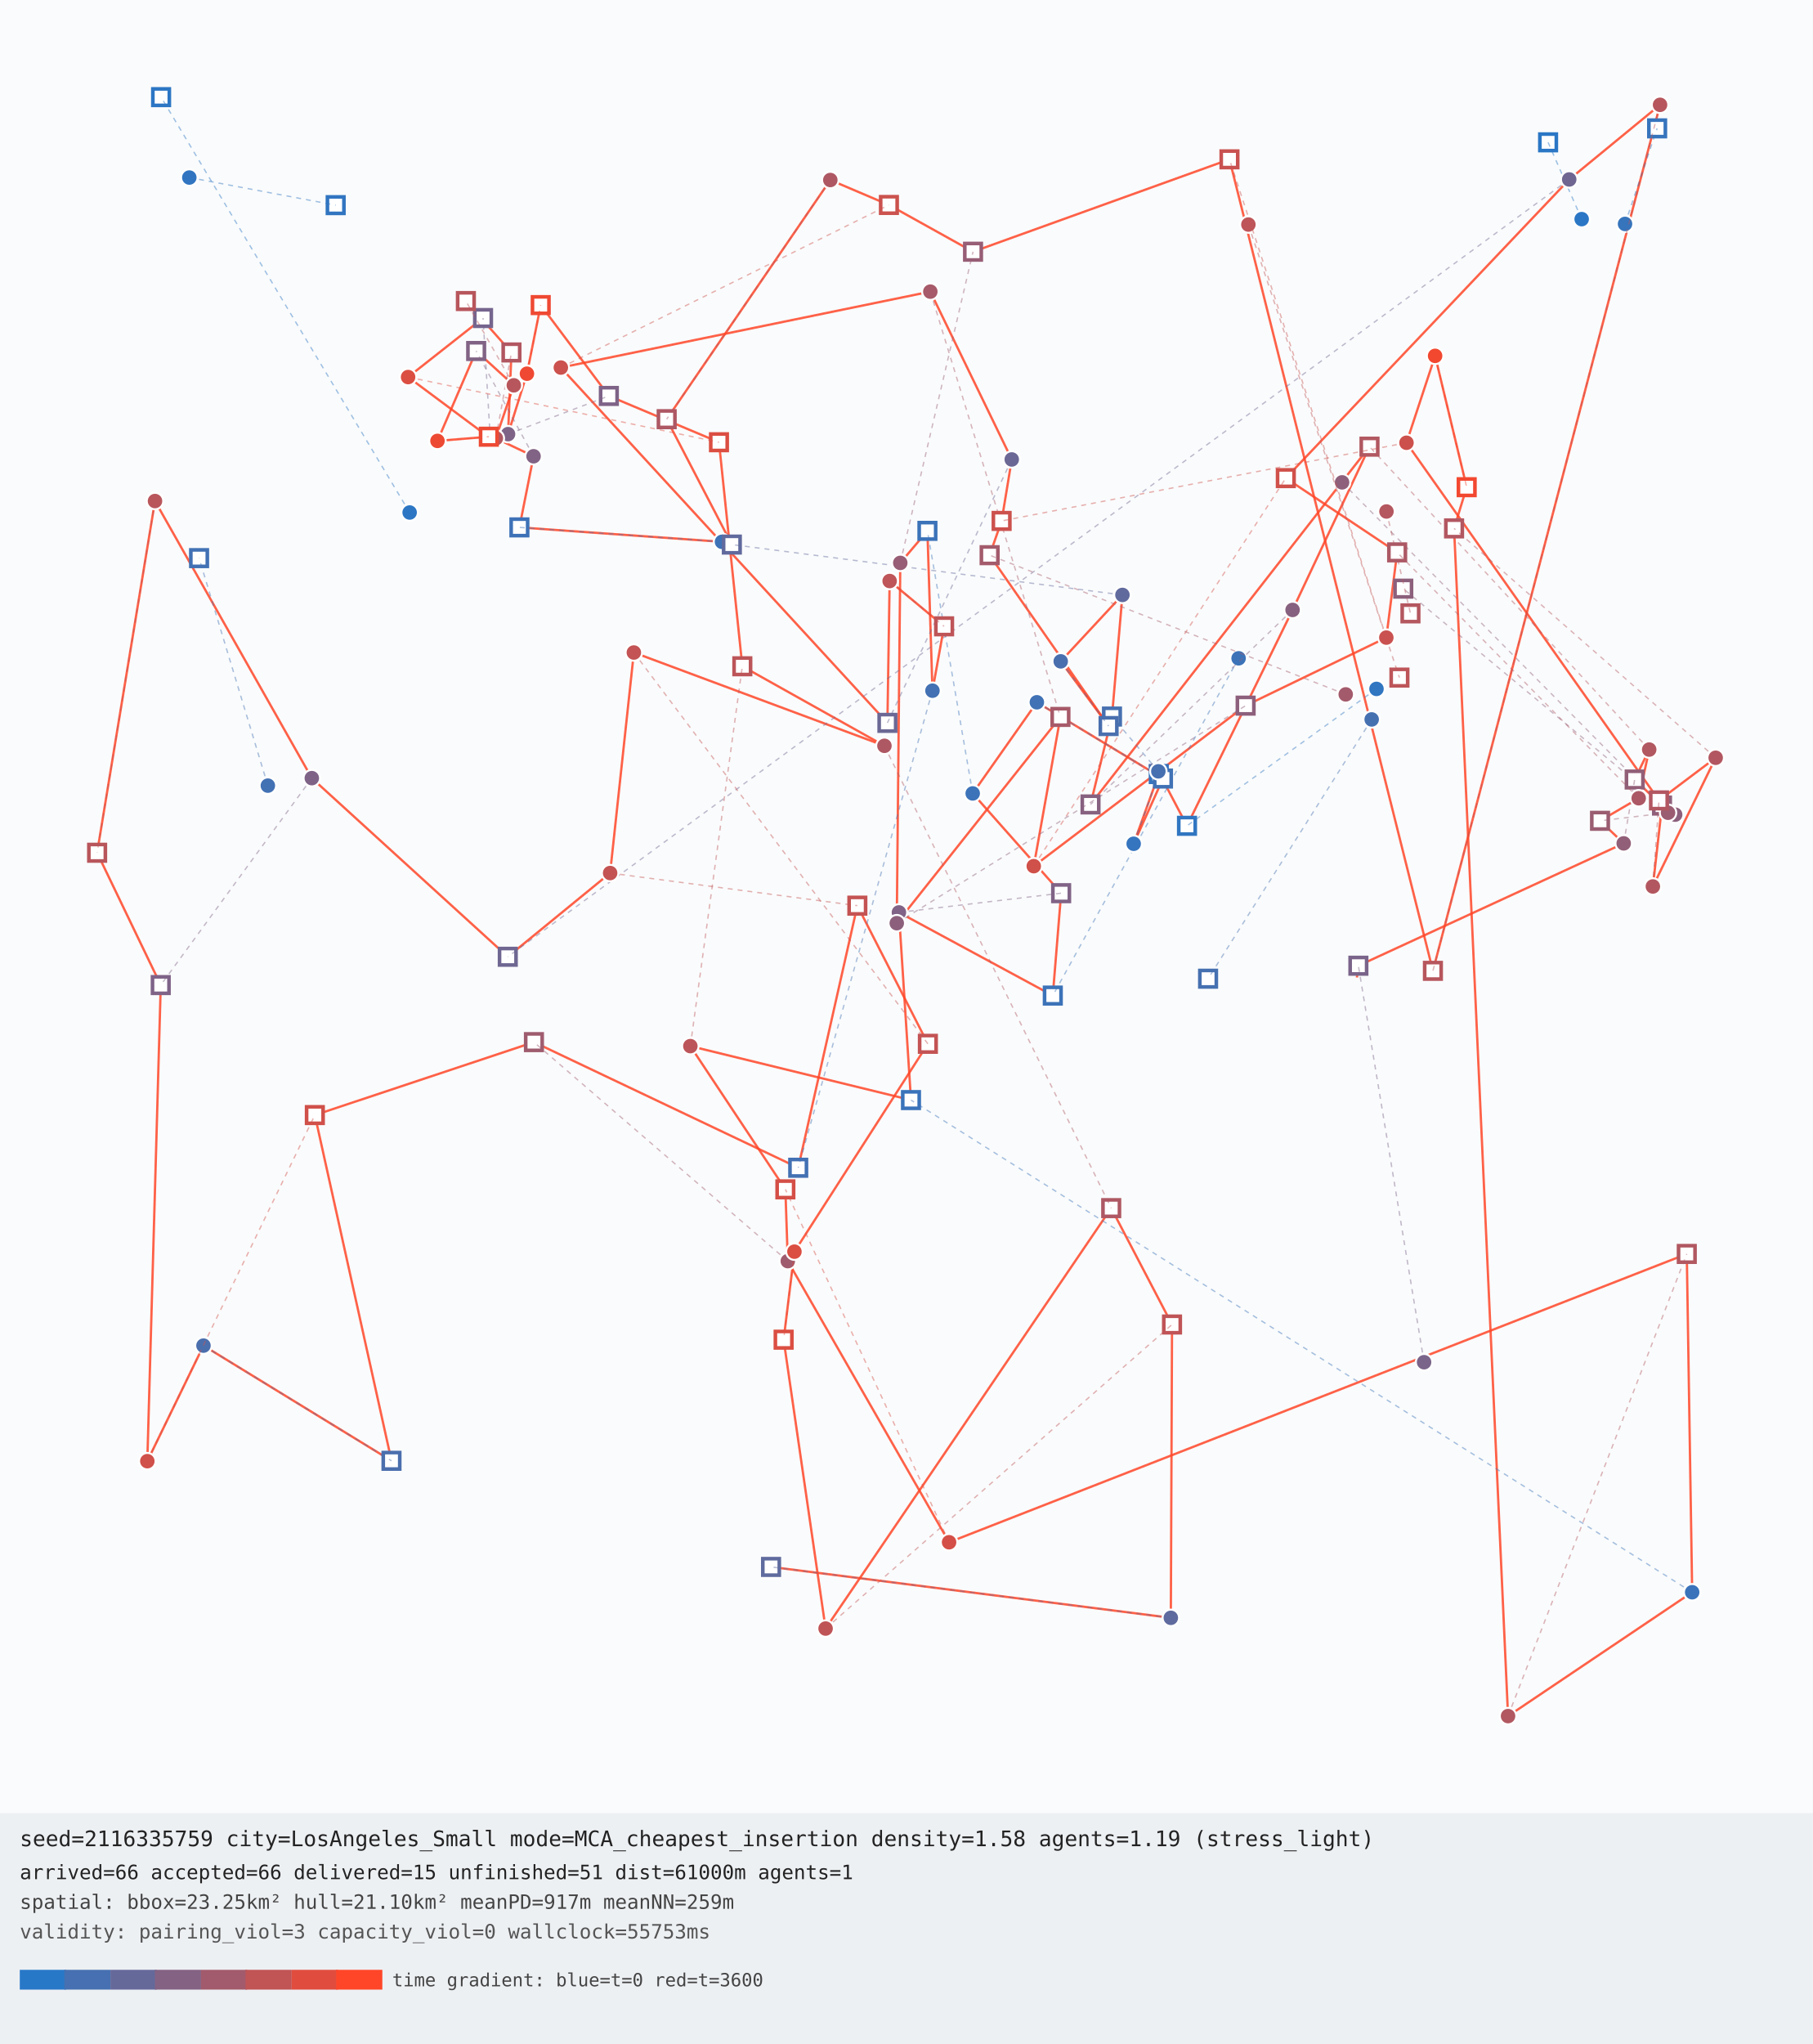
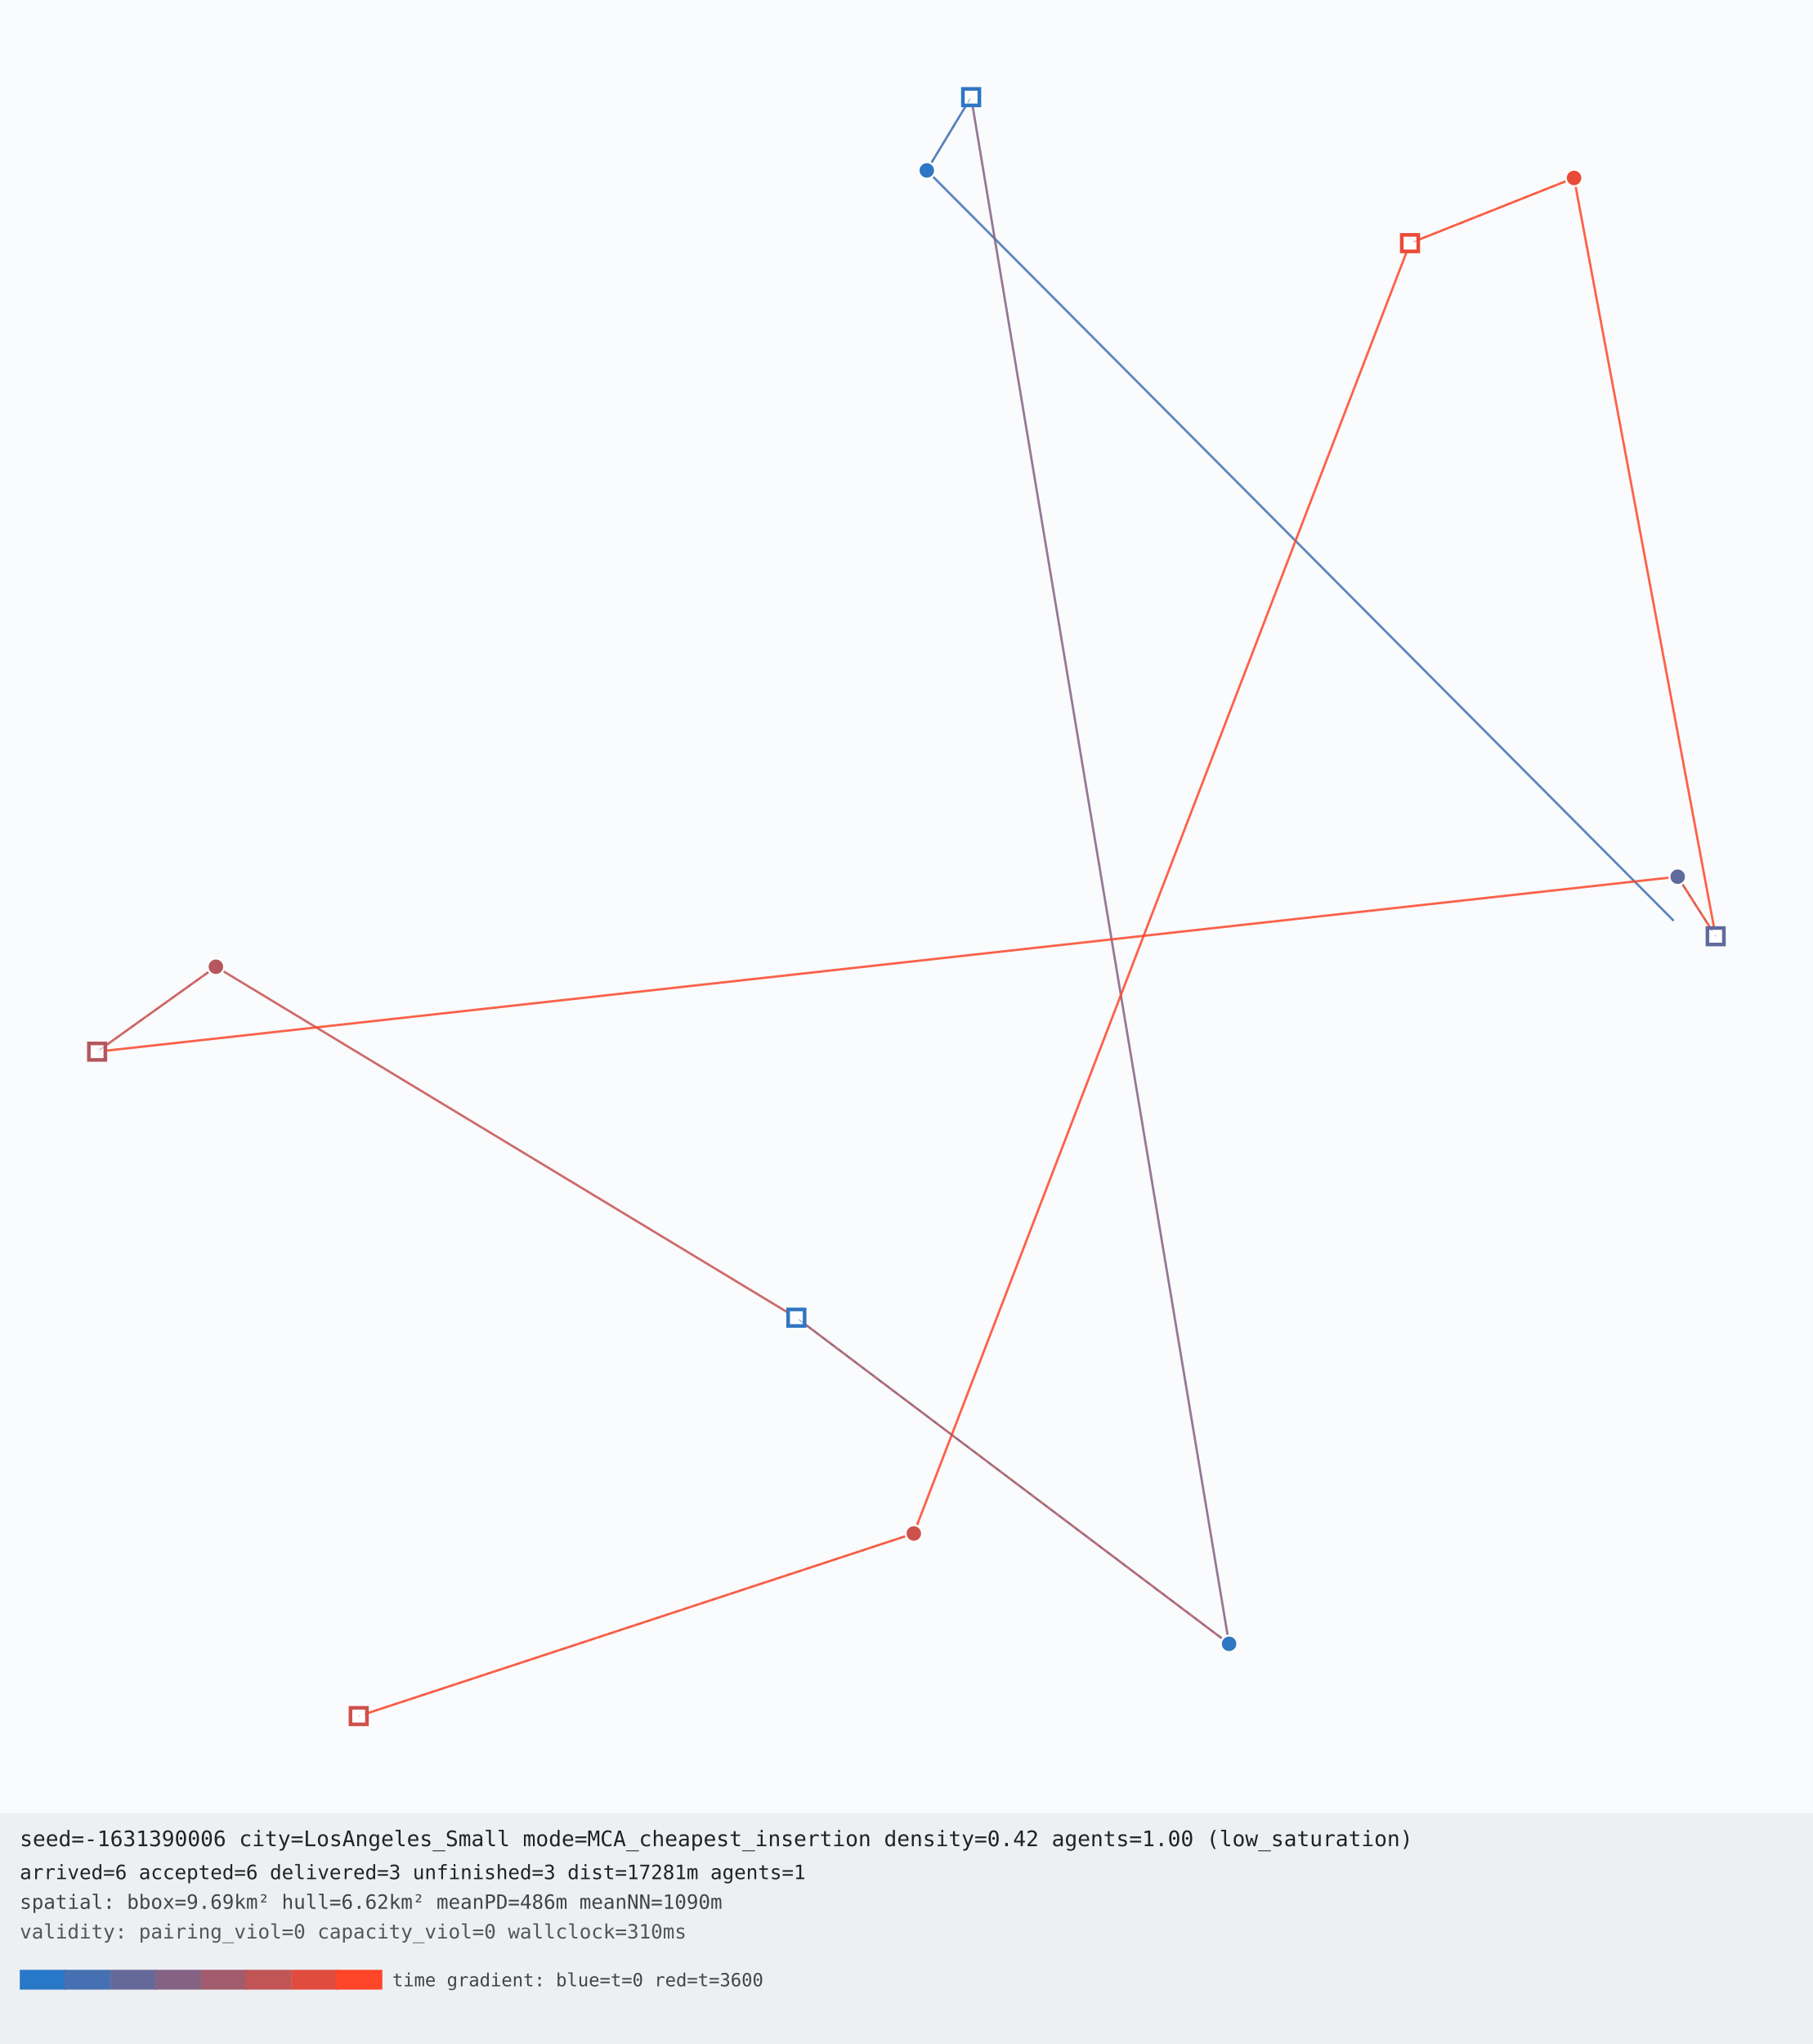
<svg xmlns="http://www.w3.org/2000/svg" width="1100" height="1240">
  <rect width="1100" height="1100" fill="#fafbfc" />
-   <line x1="823.367" y1="592.993" x2="824.264" y2="585.858" stroke="rgb(255,70,40)" stroke-width="1.4" opacity="0.85" />
-   <line x1="824.264" y1="585.858" x2="985.259" y2="511.634" stroke="rgb(255,70,40)" stroke-width="1.4" opacity="0.85" />
-   <line x1="985.259" y1="511.634" x2="970.894" y2="497.942" stroke="rgb(255,70,40)" stroke-width="1.4" opacity="0.85" />
-   <line x1="970.894" y1="497.942" x2="994.361" y2="484.268" stroke="rgb(255,70,40)" stroke-width="1.4" opacity="0.85" />
-   <line x1="994.361" y1="484.268" x2="1000.74" y2="454.728" stroke="rgb(255,70,40)" stroke-width="1.4" opacity="0.85" />
-   <line x1="1000.74" y1="454.728" x2="991.929" y2="472.899" stroke="rgb(255,70,40)" stroke-width="1.4" opacity="0.85" />
-   <line x1="991.929" y1="472.899" x2="1008.51" y2="488.708" stroke="rgb(255,70,40)" stroke-width="1.4" opacity="0.85" />
-   <line x1="1008.51" y1="488.708" x2="1002.96" y2="537.783" stroke="rgb(255,70,40)" stroke-width="1.4" opacity="0.85" />
-   <line x1="1002.96" y1="537.783" x2="1041.07" y2="459.697" stroke="rgb(255,70,40)" stroke-width="1.4" opacity="0.85" />
-   <line x1="1041.07" y1="459.697" x2="1006.68" y2="485.566" stroke="rgb(255,70,40)" stroke-width="1.4" opacity="0.85" />
-   <line x1="1006.68" y1="485.566" x2="853.456" y2="268.601" stroke="rgb(255,70,40)" stroke-width="1.4" opacity="0.85" />
-   <line x1="853.456" y1="268.601" x2="870.827" y2="215.886" stroke="rgb(255,70,40)" stroke-width="1.4" opacity="0.85" />
-   <line x1="870.827" y1="215.886" x2="889.986" y2="295.559" stroke="rgb(255,70,40)" stroke-width="1.4" opacity="0.85" />
-   <line x1="889.986" y1="295.559" x2="882.331" y2="320.561" stroke="rgb(255,70,40)" stroke-width="1.4" opacity="0.85" />
-   <line x1="882.331" y1="320.561" x2="915.086" y2="1041.07" stroke="rgb(255,70,40)" stroke-width="1.4" opacity="0.85" />
-   <line x1="915.086" y1="1041.07" x2="1026.81" y2="965.938" stroke="rgb(255,70,40)" stroke-width="1.4" opacity="0.85" />
-   <line x1="1026.81" y1="965.938" x2="1023.54" y2="760.708" stroke="rgb(255,70,40)" stroke-width="1.4" opacity="0.85" />
-   <line x1="1023.54" y1="760.708" x2="575.901" y2="935.612" stroke="rgb(255,70,40)" stroke-width="1.4" opacity="0.85" />
-   <line x1="575.901" y1="935.612" x2="478.038" y2="765.066" stroke="rgb(255,70,40)" stroke-width="1.4" opacity="0.85" />
-   <line x1="478.038" y1="765.066" x2="476.568" y2="721.525" stroke="rgb(255,70,40)" stroke-width="1.4" opacity="0.85" />
-   <line x1="476.568" y1="721.525" x2="418.91" y2="634.632" stroke="rgb(255,70,40)" stroke-width="1.4" opacity="0.85" />
-   <line x1="418.91" y1="634.632" x2="552.784" y2="667.363" stroke="rgb(255,70,40)" stroke-width="1.4" opacity="0.85" />
-   <line x1="552.784" y1="667.363" x2="545.47" y2="553.52" stroke="rgb(255,70,40)" stroke-width="1.4" opacity="0.85" />
-   <line x1="545.47" y1="553.52" x2="638.836" y2="603.969" stroke="rgb(255,70,40)" stroke-width="1.4" opacity="0.85" />
-   <line x1="638.836" y1="603.969" x2="643.894" y2="541.855" stroke="rgb(255,70,40)" stroke-width="1.4" opacity="0.85" />
-   <line x1="643.894" y1="541.855" x2="590.236" y2="481.334" stroke="rgb(255,70,40)" stroke-width="1.4" opacity="0.85" />
-   <line x1="590.236" y1="481.334" x2="629.17" y2="426.041" stroke="rgb(255,70,40)" stroke-width="1.4" opacity="0.85" />
-   <line x1="629.17" y1="426.041" x2="705.688" y2="472.297" stroke="rgb(255,70,40)" stroke-width="1.4" opacity="0.85" />
-   <line x1="705.688" y1="472.297" x2="687.914" y2="511.876" stroke="rgb(255,70,40)" stroke-width="1.4" opacity="0.85" />
-   <line x1="687.914" y1="511.876" x2="703.147" y2="469.564" stroke="rgb(255,70,40)" stroke-width="1.4" opacity="0.85" />
-   <line x1="703.147" y1="469.564" x2="702.887" y2="467.932" stroke="rgb(255,70,40)" stroke-width="1.4" opacity="0.85" />
-   <line x1="702.887" y1="467.932" x2="720.27" y2="500.982" stroke="rgb(255,70,40)" stroke-width="1.4" opacity="0.85" />
-   <line x1="720.27" y1="500.982" x2="784.333" y2="370.019" stroke="rgb(255,70,40)" stroke-width="1.4" opacity="0.85" />
-   <line x1="784.333" y1="370.019" x2="831.011" y2="270.96" stroke="rgb(255,70,40)" stroke-width="1.4" opacity="0.85" />
-   <line x1="831.011" y1="270.96" x2="661.728" y2="488.014" stroke="rgb(255,70,40)" stroke-width="1.4" opacity="0.85" />
-   <line x1="661.728" y1="488.014" x2="674.75" y2="434.695" stroke="rgb(255,70,40)" stroke-width="1.4" opacity="0.85" />
-   <line x1="674.75" y1="434.695" x2="681.097" y2="360.913" stroke="rgb(255,70,40)" stroke-width="1.4" opacity="0.85" />
-   <line x1="681.097" y1="360.913" x2="643.645" y2="401.208" stroke="rgb(255,70,40)" stroke-width="1.4" opacity="0.85" />
-   <line x1="643.645" y1="401.208" x2="672.692" y2="440.45" stroke="rgb(255,70,40)" stroke-width="1.4" opacity="0.85" />
-   <line x1="672.692" y1="440.45" x2="600.51" y2="336.805" stroke="rgb(255,70,40)" stroke-width="1.4" opacity="0.85" />
-   <line x1="600.51" y1="336.805" x2="607.785" y2="316.014" stroke="rgb(255,70,40)" stroke-width="1.4" opacity="0.85" />
-   <line x1="607.785" y1="316.014" x2="613.931" y2="278.727" stroke="rgb(255,70,40)" stroke-width="1.4" opacity="0.85" />
-   <line x1="613.931" y1="278.727" x2="564.525" y2="176.914" stroke="rgb(255,70,40)" stroke-width="1.4" opacity="0.85" />
-   <line x1="564.525" y1="176.914" x2="340.318" y2="222.98" stroke="rgb(255,70,40)" stroke-width="1.4" opacity="0.85" />
-   <line x1="340.318" y1="222.98" x2="538.481" y2="438.528" stroke="rgb(255,70,40)" stroke-width="1.4" opacity="0.85" />
-   <line x1="538.481" y1="438.528" x2="539.836" y2="352.486" stroke="rgb(255,70,40)" stroke-width="1.4" opacity="0.85" />
-   <line x1="539.836" y1="352.486" x2="572.879" y2="379.962" stroke="rgb(255,70,40)" stroke-width="1.4" opacity="0.85" />
-   <line x1="572.879" y1="379.962" x2="565.819" y2="419.009" stroke="rgb(255,70,40)" stroke-width="1.4" opacity="0.85" />
-   <line x1="565.819" y1="419.009" x2="562.758" y2="322.049" stroke="rgb(255,70,40)" stroke-width="1.4" opacity="0.85" />
-   <line x1="562.758" y1="322.049" x2="546.289" y2="341.486" stroke="rgb(255,70,40)" stroke-width="1.4" opacity="0.85" />
-   <line x1="546.289" y1="341.486" x2="544.158" y2="560.049" stroke="rgb(255,70,40)" stroke-width="1.4" opacity="0.85" />
-   <line x1="544.158" y1="560.049" x2="643.471" y2="434.921" stroke="rgb(255,70,40)" stroke-width="1.4" opacity="0.85" />
-   <line x1="643.471" y1="434.921" x2="627.29" y2="525.463" stroke="rgb(255,70,40)" stroke-width="1.4" opacity="0.85" />
-   <line x1="627.29" y1="525.463" x2="755.847" y2="428.076" stroke="rgb(255,70,40)" stroke-width="1.4" opacity="0.85" />
-   <line x1="755.847" y1="428.076" x2="841.22" y2="386.799" stroke="rgb(255,70,40)" stroke-width="1.4" opacity="0.85" />
-   <line x1="841.22" y1="386.799" x2="847.789" y2="335.101" stroke="rgb(255,70,40)" stroke-width="1.4" opacity="0.85" />
-   <line x1="847.789" y1="335.101" x2="780.232" y2="290.05" stroke="rgb(255,70,40)" stroke-width="1.4" opacity="0.85" />
-   <line x1="780.232" y1="290.05" x2="952.198" y2="108.864" stroke="rgb(255,70,40)" stroke-width="1.4" opacity="0.85" />
-   <line x1="952.198" y1="108.864" x2="1007.32" y2="63.589" stroke="rgb(255,70,40)" stroke-width="1.4" opacity="0.85" />
-   <line x1="1007.32" y1="63.589" x2="869.495" y2="588.959" stroke="rgb(255,70,40)" stroke-width="1.4" opacity="0.85" />
-   <line x1="869.495" y1="588.959" x2="746.043" y2="96.66" stroke="rgb(255,70,40)" stroke-width="1.4" opacity="0.85" />
-   <line x1="746.043" y1="96.66" x2="590.437" y2="152.71" stroke="rgb(255,70,40)" stroke-width="1.4" opacity="0.85" />
-   <line x1="590.437" y1="152.71" x2="539.398" y2="124.337" stroke="rgb(255,70,40)" stroke-width="1.4" opacity="0.85" />
-   <line x1="539.398" y1="124.337" x2="503.837" y2="109.206" stroke="rgb(255,70,40)" stroke-width="1.4" opacity="0.85" />
-   <line x1="503.837" y1="109.206" x2="404.544" y2="254.295" stroke="rgb(255,70,40)" stroke-width="1.4" opacity="0.85" />
-   <line x1="404.544" y1="254.295" x2="444.09" y2="330.363" stroke="rgb(255,70,40)" stroke-width="1.4" opacity="0.85" />
-   <line x1="444.09" y1="330.363" x2="438.115" y2="328.706" stroke="rgb(255,70,40)" stroke-width="1.4" opacity="0.85" />
-   <line x1="438.115" y1="328.706" x2="315.174" y2="319.942" stroke="rgb(255,70,40)" stroke-width="1.4" opacity="0.85" />
-   <line x1="315.174" y1="319.942" x2="323.763" y2="276.795" stroke="rgb(255,70,40)" stroke-width="1.4" opacity="0.85" />
-   <line x1="323.763" y1="276.795" x2="300.882" y2="265.898" stroke="rgb(255,70,40)" stroke-width="1.4" opacity="0.85" />
-   <line x1="300.882" y1="265.898" x2="311.786" y2="233.758" stroke="rgb(255,70,40)" stroke-width="1.4" opacity="0.85" />
-   <line x1="311.786" y1="233.758" x2="288.938" y2="212.931" stroke="rgb(255,70,40)" stroke-width="1.4" opacity="0.85" />
-   <line x1="288.938" y1="212.931" x2="265.461" y2="267.473" stroke="rgb(255,70,40)" stroke-width="1.4" opacity="0.85" />
-   <line x1="265.461" y1="267.473" x2="296.624" y2="264.935" stroke="rgb(255,70,40)" stroke-width="1.4" opacity="0.85" />
-   <line x1="296.624" y1="264.935" x2="297.5" y2="265.839" stroke="rgb(255,70,40)" stroke-width="1.4" opacity="0.85" />
-   <line x1="297.5" y1="265.839" x2="247.636" y2="228.745" stroke="rgb(255,70,40)" stroke-width="1.4" opacity="0.85" />
-   <line x1="247.636" y1="228.745" x2="293.113" y2="192.936" stroke="rgb(255,70,40)" stroke-width="1.4" opacity="0.85" />
-   <line x1="293.113" y1="192.936" x2="282.699" y2="182.628" stroke="rgb(255,70,40)" stroke-width="1.4" opacity="0.85" />
-   <line x1="282.699" y1="182.628" x2="310.346" y2="213.815" stroke="rgb(255,70,40)" stroke-width="1.4" opacity="0.85" />
-   <line x1="310.346" y1="213.815" x2="308.289" y2="263.367" stroke="rgb(255,70,40)" stroke-width="1.4" opacity="0.85" />
-   <line x1="308.289" y1="263.367" x2="319.751" y2="226.71" stroke="rgb(255,70,40)" stroke-width="1.4" opacity="0.85" />
-   <line x1="319.751" y1="226.71" x2="328.113" y2="185.082" stroke="rgb(255,70,40)" stroke-width="1.4" opacity="0.85" />
-   <line x1="328.113" y1="185.082" x2="369.453" y2="240.199" stroke="rgb(255,70,40)" stroke-width="1.4" opacity="0.85" />
-   <line x1="369.453" y1="240.199" x2="436.278" y2="268.285" stroke="rgb(255,70,40)" stroke-width="1.4" opacity="0.85" />
-   <line x1="436.278" y1="268.285" x2="450.443" y2="404.199" stroke="rgb(255,70,40)" stroke-width="1.4" opacity="0.85" />
-   <line x1="450.443" y1="404.199" x2="536.678" y2="452.449" stroke="rgb(255,70,40)" stroke-width="1.4" opacity="0.85" />
-   <line x1="536.678" y1="452.449" x2="384.626" y2="395.854" stroke="rgb(255,70,40)" stroke-width="1.4" opacity="0.85" />
-   <line x1="384.626" y1="395.854" x2="370.224" y2="529.638" stroke="rgb(255,70,40)" stroke-width="1.4" opacity="0.85" />
-   <line x1="370.224" y1="529.638" x2="308.122" y2="580.429" stroke="rgb(255,70,40)" stroke-width="1.4" opacity="0.85" />
-   <line x1="308.122" y1="580.429" x2="189.207" y2="472.061" stroke="rgb(255,70,40)" stroke-width="1.4" opacity="0.85" />
-   <line x1="189.207" y1="472.061" x2="94.053" y2="303.958" stroke="rgb(255,70,40)" stroke-width="1.4" opacity="0.85" />
-   <line x1="94.053" y1="303.958" x2="58.929" y2="517.323" stroke="rgb(255,70,40)" stroke-width="1.4" opacity="0.85" />
-   <line x1="58.929" y1="517.323" x2="97.541" y2="597.6" stroke="rgb(255,70,40)" stroke-width="1.4" opacity="0.85" />
-   <line x1="97.541" y1="597.6" x2="89.392" y2="886.429" stroke="rgb(255,70,40)" stroke-width="1.4" opacity="0.85" />
-   <line x1="89.392" y1="886.429" x2="123.467" y2="816.322" stroke="rgb(255,70,40)" stroke-width="1.4" opacity="0.85" />
-   <line x1="123.467" y1="816.322" x2="237.559" y2="886.203" stroke="rgb(255,70,40)" stroke-width="1.4" opacity="0.85" />
-   <line x1="237.559" y1="886.203" x2="191.051" y2="676.456" stroke="rgb(255,70,40)" stroke-width="1.4" opacity="0.85" />
-   <line x1="191.051" y1="676.456" x2="323.995" y2="632.209" stroke="rgb(255,70,40)" stroke-width="1.4" opacity="0.85" />
-   <line x1="323.995" y1="632.209" x2="484.357" y2="708.422" stroke="rgb(255,70,40)" stroke-width="1.4" opacity="0.85" />
-   <line x1="484.357" y1="708.422" x2="520.241" y2="549.419" stroke="rgb(255,70,40)" stroke-width="1.4" opacity="0.85" />
-   <line x1="520.241" y1="549.419" x2="563.034" y2="633.234" stroke="rgb(255,70,40)" stroke-width="1.4" opacity="0.85" />
-   <line x1="563.034" y1="633.234" x2="482.067" y2="759.318" stroke="rgb(255,70,40)" stroke-width="1.4" opacity="0.85" />
-   <line x1="482.067" y1="759.318" x2="475.503" y2="812.725" stroke="rgb(255,70,40)" stroke-width="1.4" opacity="0.85" />
-   <line x1="475.503" y1="812.725" x2="500.969" y2="987.968" stroke="rgb(255,70,40)" stroke-width="1.4" opacity="0.85" />
-   <line x1="500.969" y1="987.968" x2="674.285" y2="732.908" stroke="rgb(255,70,40)" stroke-width="1.4" opacity="0.85" />
-   <line x1="674.285" y1="732.908" x2="711.186" y2="803.516" stroke="rgb(255,70,40)" stroke-width="1.4" opacity="0.85" />
-   <line x1="711.186" y1="803.516" x2="710.458" y2="981.462" stroke="rgb(255,70,40)" stroke-width="1.4" opacity="0.85" />
-   <line x1="710.458" y1="981.462" x2="467.875" y2="950.579" stroke="rgb(255,70,40)" stroke-width="1.4" opacity="0.85" />
-   <circle cx="986.068" cy="135.847" r="5" fill="rgb(54,116,188)" stroke="white" stroke-width="1.2" />
-   <rect x="1000.54" y="72.875" width="10" height="10" fill="white" stroke="rgb(54,116,188)" stroke-width="2.2" />
-   <line x1="986.068" y1="135.847" x2="1005.54" y2="77.875" stroke="rgb(54,116,188)" stroke-width="0.8" stroke-dasharray="3,3" opacity="0.45" />
-   <circle cx="959.758" cy="132.934" r="5" fill="rgb(43,119,197)" stroke="white" stroke-width="1.2" />
-   <rect x="934.38" y="81.344" width="10" height="10" fill="white" stroke="rgb(43,119,197)" stroke-width="2.2" />
-   <line x1="959.758" y1="132.934" x2="939.38" y2="86.344" stroke="rgb(43,119,197)" stroke-width="0.8" stroke-dasharray="3,3" opacity="0.45" />
-   <circle cx="248.569" cy="310.916" r="5" fill="rgb(44,118,196)" stroke="white" stroke-width="1.2" />
-   <rect x="92.753" y="53.929" width="10" height="10" fill="white" stroke="rgb(44,118,196)" stroke-width="2.2" />
-   <line x1="248.569" y1="310.916" x2="97.753" y2="58.929" stroke="rgb(44,118,196)" stroke-width="0.8" stroke-dasharray="3,3" opacity="0.45" />
-   <circle cx="162.535" cy="476.604" r="5" fill="rgb(66,113,180)" stroke="white" stroke-width="1.2" />
-   <rect x="115.797" y="333.588" width="10" height="10" fill="white" stroke="rgb(66,113,180)" stroke-width="2.2" />
-   <line x1="162.535" y1="476.604" x2="120.797" y2="338.588" stroke="rgb(66,113,180)" stroke-width="0.8" stroke-dasharray="3,3" opacity="0.45" />
-   <circle cx="751.583" cy="399.364" r="5" fill="rgb(60,115,184)" stroke="white" stroke-width="1.2" />
-   <rect x="633.836" y="598.969" width="10" height="10" fill="white" stroke="rgb(60,115,184)" stroke-width="2.2" />
-   <line x1="751.583" y1="399.364" x2="638.836" y2="603.969" stroke="rgb(60,115,184)" stroke-width="0.8" stroke-dasharray="3,3" opacity="0.45" />
-   <circle cx="114.875" cy="107.705" r="5" fill="rgb(49,117,193)" stroke="white" stroke-width="1.2" />
-   <rect x="198.69" y="119.447" width="10" height="10" fill="white" stroke="rgb(49,117,193)" stroke-width="2.2" />
-   <line x1="114.875" y1="107.705" x2="203.69" y2="124.447" stroke="rgb(49,117,193)" stroke-width="0.8" stroke-dasharray="3,3" opacity="0.45" />
-   <circle cx="814.371" cy="292.625" r="5" fill="rgb(142,96,123)" stroke="white" stroke-width="1.2" />
-   <rect x="1003.51" y="483.708" width="10" height="10" fill="white" stroke="rgb(142,96,123)" stroke-width="2.2" />
-   <line x1="814.371" y1="292.625" x2="1008.51" y2="488.708" stroke="rgb(142,96,123)" stroke-width="0.8" stroke-dasharray="3,3" opacity="0.45" />
-   <circle cx="1016.5" cy="494.209" r="5" fill="rgb(140,96,124)" stroke="white" stroke-width="1.2" />
-   <rect x="846.501" y="352.11" width="10" height="10" fill="white" stroke="rgb(140,96,124)" stroke-width="2.2" />
-   <line x1="1016.5" y1="494.209" x2="851.501" y2="357.11" stroke="rgb(140,96,124)" stroke-width="0.8" stroke-dasharray="3,3" opacity="0.45" />
-   <circle cx="841.303" cy="310.294" r="5" fill="rgb(180,87,95)" stroke="white" stroke-width="1.2" />
-   <rect x="850.859" y="367.105" width="10" height="10" fill="white" stroke="rgb(180,87,95)" stroke-width="2.2" />
-   <line x1="841.303" y1="310.294" x2="855.859" y2="372.105" stroke="rgb(180,87,95)" stroke-width="0.8" stroke-dasharray="3,3" opacity="0.45" />
-   <circle cx="757.523" cy="136.22" r="5" fill="rgb(189,85,89)" stroke="white" stroke-width="1.2" />
-   <rect x="844.173" y="406.062" width="10" height="10" fill="white" stroke="rgb(189,85,89)" stroke-width="2.2" />
-   <line x1="757.523" y1="136.22" x2="849.173" y2="411.062" stroke="rgb(189,85,89)" stroke-width="0.8" stroke-dasharray="3,3" opacity="0.45" />
-   <circle cx="832.333" cy="436.437" r="5" fill="rgb(70,113,177)" stroke="white" stroke-width="1.2" />
-   <rect x="728.061" y="588.733" width="10" height="10" fill="white" stroke="rgb(70,113,177)" stroke-width="2.2" />
-   <line x1="832.333" y1="436.437" x2="733.061" y2="593.733" stroke="rgb(70,113,177)" stroke-width="0.8" stroke-dasharray="3,3" opacity="0.45" />
-   <circle cx="835.251" cy="417.925" r="5" fill="rgb(48,118,193)" stroke="white" stroke-width="1.2" />
-   <rect x="715.27" y="495.982" width="10" height="10" fill="white" stroke="rgb(48,118,193)" stroke-width="2.2" />
-   <line x1="835.251" y1="417.925" x2="720.27" y2="500.982" stroke="rgb(48,118,193)" stroke-width="0.8" stroke-dasharray="3,3" opacity="0.45" />
-   <circle cx="687.914" cy="511.876" r="5" fill="rgb(53,116,190)" stroke="white" stroke-width="1.2" />
-   <rect x="698.147" y="464.564" width="10" height="10" fill="white" stroke="rgb(53,116,190)" stroke-width="2.2" />
-   <line x1="687.914" y1="511.876" x2="703.147" y2="469.564" stroke="rgb(53,116,190)" stroke-width="0.8" stroke-dasharray="3,3" opacity="0.45" />
-   <circle cx="1026.81" cy="965.938" r="5" fill="rgb(58,115,186)" stroke="white" stroke-width="1.2" />
-   <rect x="547.784" y="662.363" width="10" height="10" fill="white" stroke="rgb(58,115,186)" stroke-width="2.2" />
-   <line x1="1026.81" y1="965.938" x2="552.784" y2="667.363" stroke="rgb(58,115,186)" stroke-width="0.8" stroke-dasharray="3,3" opacity="0.45" />
-   <circle cx="590.236" cy="481.334" r="5" fill="rgb(60,115,185)" stroke="white" stroke-width="1.2" />
-   <rect x="557.758" y="317.049" width="10" height="10" fill="white" stroke="rgb(60,115,185)" stroke-width="2.2" />
-   <line x1="590.236" y1="481.334" x2="562.758" y2="322.049" stroke="rgb(60,115,185)" stroke-width="0.8" stroke-dasharray="3,3" opacity="0.45" />
-   <circle cx="438.115" cy="328.706" r="5" fill="rgb(62,114,183)" stroke="white" stroke-width="1.2" />
-   <rect x="310.174" y="314.942" width="10" height="10" fill="white" stroke="rgb(62,114,183)" stroke-width="2.2" />
-   <line x1="438.115" y1="328.706" x2="315.174" y2="319.942" stroke="rgb(62,114,183)" stroke-width="0.8" stroke-dasharray="3,3" opacity="0.45" />
-   <circle cx="629.17" cy="426.041" r="5" fill="rgb(64,114,181)" stroke="white" stroke-width="1.2" />
-   <rect x="700.688" y="467.297" width="10" height="10" fill="white" stroke="rgb(64,114,181)" stroke-width="2.2" />
-   <line x1="629.17" y1="426.041" x2="705.688" y2="472.297" stroke="rgb(64,114,181)" stroke-width="0.8" stroke-dasharray="3,3" opacity="0.45" />
-   <circle cx="565.819" cy="419.009" r="5" fill="rgb(67,113,179)" stroke="white" stroke-width="1.2" />
-   <rect x="479.357" y="703.422" width="10" height="10" fill="white" stroke="rgb(67,113,179)" stroke-width="2.2" />
-   <line x1="565.819" y1="419.009" x2="484.357" y2="708.422" stroke="rgb(67,113,179)" stroke-width="0.8" stroke-dasharray="3,3" opacity="0.45" />
-   <circle cx="702.887" cy="467.932" r="5" fill="rgb(71,112,176)" stroke="white" stroke-width="1.2" />
-   <rect x="669.75" y="429.695" width="10" height="10" fill="white" stroke="rgb(71,112,176)" stroke-width="2.2" />
-   <line x1="702.887" y1="467.932" x2="674.75" y2="434.695" stroke="rgb(71,112,176)" stroke-width="0.8" stroke-dasharray="3,3" opacity="0.45" />
-   <circle cx="643.645" cy="401.208" r="5" fill="rgb(74,111,174)" stroke="white" stroke-width="1.2" />
-   <rect x="667.692" y="435.45" width="10" height="10" fill="white" stroke="rgb(74,111,174)" stroke-width="2.2" />
-   <line x1="643.645" y1="401.208" x2="672.692" y2="440.45" stroke="rgb(74,111,174)" stroke-width="0.8" stroke-dasharray="3,3" opacity="0.45" />
-   <circle cx="123.467" cy="816.322" r="5" fill="rgb(75,111,173)" stroke="white" stroke-width="1.2" />
-   <rect x="232.559" y="881.203" width="10" height="10" fill="white" stroke="rgb(75,111,173)" stroke-width="2.2" />
-   <line x1="123.467" y1="816.322" x2="237.559" y2="886.203" stroke="rgb(75,111,173)" stroke-width="0.8" stroke-dasharray="3,3" opacity="0.45" />
-   <circle cx="710.458" cy="981.462" r="5" fill="rgb(95,107,158)" stroke="white" stroke-width="1.2" />
-   <rect x="462.875" y="945.579" width="10" height="10" fill="white" stroke="rgb(95,107,158)" stroke-width="2.2" />
-   <line x1="710.458" y1="981.462" x2="467.875" y2="950.579" stroke="rgb(95,107,158)" stroke-width="0.8" stroke-dasharray="3,3" opacity="0.45" />
-   <circle cx="681.097" cy="360.913" r="5" fill="rgb(97,106,157)" stroke="white" stroke-width="1.2" />
-   <rect x="439.09" y="325.363" width="10" height="10" fill="white" stroke="rgb(97,106,157)" stroke-width="2.2" />
-   <line x1="681.097" y1="360.913" x2="444.09" y2="330.363" stroke="rgb(97,106,157)" stroke-width="0.8" stroke-dasharray="3,3" opacity="0.45" />
-   <circle cx="613.931" cy="278.727" r="5" fill="rgb(107,104,149)" stroke="white" stroke-width="1.2" />
-   <rect x="533.481" y="433.528" width="10" height="10" fill="white" stroke="rgb(107,104,149)" stroke-width="2.2" />
-   <line x1="613.931" y1="278.727" x2="538.481" y2="438.528" stroke="rgb(107,104,149)" stroke-width="0.8" stroke-dasharray="3,3" opacity="0.45" />
-   <circle cx="952.198" cy="108.864" r="5" fill="rgb(111,103,146)" stroke="white" stroke-width="1.2" />
-   <rect x="303.122" y="575.429" width="10" height="10" fill="white" stroke="rgb(111,103,146)" stroke-width="2.2" />
-   <line x1="952.198" y1="108.864" x2="308.122" y2="580.429" stroke="rgb(111,103,146)" stroke-width="0.8" stroke-dasharray="3,3" opacity="0.45" />
-   <circle cx="297.5" cy="265.839" r="5" fill="rgb(117,101,142)" stroke="white" stroke-width="1.2" />
-   <rect x="288.113" y="187.936" width="10" height="10" fill="white" stroke="rgb(117,101,142)" stroke-width="2.2" />
-   <line x1="297.5" y1="265.839" x2="293.113" y2="192.936" stroke="rgb(117,101,142)" stroke-width="0.8" stroke-dasharray="3,3" opacity="0.45" />
-   <circle cx="864.132" cy="826.394" r="5" fill="rgb(122,100,138)" stroke="white" stroke-width="1.2" />
-   <rect x="819.264" y="580.858" width="10" height="10" fill="white" stroke="rgb(122,100,138)" stroke-width="2.2" />
-   <line x1="864.132" y1="826.394" x2="824.264" y2="585.858" stroke="rgb(122,100,138)" stroke-width="0.8" stroke-dasharray="3,3" opacity="0.45" />
-   <circle cx="308.289" cy="263.367" r="5" fill="rgb(126,99,135)" stroke="white" stroke-width="1.2" />
-   <rect x="364.453" y="235.199" width="10" height="10" fill="white" stroke="rgb(126,99,135)" stroke-width="2.2" />
-   <line x1="308.289" y1="263.367" x2="369.453" y2="240.199" stroke="rgb(126,99,135)" stroke-width="0.8" stroke-dasharray="3,3" opacity="0.45" />
-   <circle cx="189.207" cy="472.061" r="5" fill="rgb(127,99,135)" stroke="white" stroke-width="1.2" />
-   <rect x="92.541" y="592.6" width="10" height="10" fill="white" stroke="rgb(127,99,135)" stroke-width="2.2" />
-   <line x1="189.207" y1="472.061" x2="97.541" y2="597.6" stroke="rgb(127,99,135)" stroke-width="0.8" stroke-dasharray="3,3" opacity="0.45" />
-   <circle cx="545.47" cy="553.52" r="5" fill="rgb(128,99,134)" stroke="white" stroke-width="1.2" />
-   <rect x="638.894" y="536.855" width="10" height="10" fill="white" stroke="rgb(128,99,134)" stroke-width="2.2" />
-   <line x1="545.47" y1="553.52" x2="643.894" y2="541.855" stroke="rgb(128,99,134)" stroke-width="0.8" stroke-dasharray="3,3" opacity="0.45" />
-   <circle cx="323.763" cy="276.795" r="5" fill="rgb(129,99,133)" stroke="white" stroke-width="1.2" />
-   <rect x="283.938" y="207.931" width="10" height="10" fill="white" stroke="rgb(129,99,133)" stroke-width="2.2" />
-   <line x1="323.763" y1="276.795" x2="288.938" y2="212.931" stroke="rgb(129,99,133)" stroke-width="0.8" stroke-dasharray="3,3" opacity="0.45" />
-   <circle cx="784.333" cy="370.019" r="5" fill="rgb(135,97,128)" stroke="white" stroke-width="1.2" />
-   <rect x="656.728" y="483.014" width="10" height="10" fill="white" stroke="rgb(135,97,128)" stroke-width="2.2" />
-   <line x1="784.333" y1="370.019" x2="661.728" y2="488.014" stroke="rgb(135,97,128)" stroke-width="0.8" stroke-dasharray="3,3" opacity="0.45" />
-   <circle cx="544.158" cy="560.049" r="5" fill="rgb(140,96,124)" stroke="white" stroke-width="1.2" />
-   <rect x="750.847" y="423.076" width="10" height="10" fill="white" stroke="rgb(140,96,124)" stroke-width="2.2" />
-   <line x1="544.158" y1="560.049" x2="755.847" y2="428.076" stroke="rgb(140,96,124)" stroke-width="0.8" stroke-dasharray="3,3" opacity="0.45" />
-   <circle cx="985.259" cy="511.634" r="5" fill="rgb(146,95,120)" stroke="white" stroke-width="1.2" />
-   <rect x="986.929" y="467.899" width="10" height="10" fill="white" stroke="rgb(146,95,120)" stroke-width="2.2" />
-   <line x1="985.259" y1="511.634" x2="991.929" y2="472.899" stroke="rgb(146,95,120)" stroke-width="0.8" stroke-dasharray="3,3" opacity="0.45" />
-   <circle cx="546.289" cy="341.486" r="5" fill="rgb(151,94,117)" stroke="white" stroke-width="1.2" />
-   <rect x="585.437" y="147.71" width="10" height="10" fill="white" stroke="rgb(151,94,117)" stroke-width="2.2" />
-   <line x1="546.289" y1="341.486" x2="590.437" y2="152.71" stroke="rgb(151,94,117)" stroke-width="0.8" stroke-dasharray="3,3" opacity="0.45" />
-   <circle cx="1012.17" cy="493.053" r="5" fill="rgb(155,93,113)" stroke="white" stroke-width="1.2" />
-   <rect x="965.894" y="492.942" width="10" height="10" fill="white" stroke="rgb(155,93,113)" stroke-width="2.2" />
-   <line x1="1012.17" y1="493.053" x2="970.894" y2="497.942" stroke="rgb(155,93,113)" stroke-width="0.8" stroke-dasharray="3,3" opacity="0.45" />
-   <circle cx="478.038" cy="765.066" r="5" fill="rgb(159,92,111)" stroke="white" stroke-width="1.2" />
-   <rect x="318.995" y="627.209" width="10" height="10" fill="white" stroke="rgb(159,92,111)" stroke-width="2.2" />
-   <line x1="478.038" y1="765.066" x2="323.995" y2="632.209" stroke="rgb(159,92,111)" stroke-width="0.8" stroke-dasharray="3,3" opacity="0.45" />
-   <circle cx="816.585" cy="421.252" r="5" fill="rgb(163,91,108)" stroke="white" stroke-width="1.2" />
-   <rect x="595.51" y="331.805" width="10" height="10" fill="white" stroke="rgb(163,91,108)" stroke-width="2.2" />
-   <line x1="816.585" y1="421.252" x2="600.51" y2="336.805" stroke="rgb(163,91,108)" stroke-width="0.8" stroke-dasharray="3,3" opacity="0.45" />
-   <circle cx="564.525" cy="176.914" r="5" fill="rgb(167,90,105)" stroke="white" stroke-width="1.2" />
-   <rect x="638.471" y="429.921" width="10" height="10" fill="white" stroke="rgb(167,90,105)" stroke-width="2.2" />
-   <line x1="564.525" y1="176.914" x2="643.471" y2="434.921" stroke="rgb(167,90,105)" stroke-width="0.8" stroke-dasharray="3,3" opacity="0.45" />
-   <circle cx="994.361" cy="484.268" r="5" fill="rgb(172,89,101)" stroke="white" stroke-width="1.2" />
-   <rect x="842.789" y="330.101" width="10" height="10" fill="white" stroke="rgb(172,89,101)" stroke-width="2.2" />
-   <line x1="994.361" y1="484.268" x2="847.789" y2="335.101" stroke="rgb(172,89,101)" stroke-width="0.8" stroke-dasharray="3,3" opacity="0.45" />
-   <circle cx="503.837" cy="109.206" r="5" fill="rgb(174,88,100)" stroke="white" stroke-width="1.2" />
-   <rect x="399.544" y="249.295" width="10" height="10" fill="white" stroke="rgb(174,88,100)" stroke-width="2.2" />
-   <line x1="503.837" y1="109.206" x2="404.544" y2="254.295" stroke="rgb(174,88,100)" stroke-width="0.8" stroke-dasharray="3,3" opacity="0.45" />
-   <circle cx="536.678" cy="452.449" r="5" fill="rgb(174,88,99)" stroke="white" stroke-width="1.2" />
-   <rect x="669.285" y="727.908" width="10" height="10" fill="white" stroke="rgb(174,88,99)" stroke-width="2.2" />
-   <line x1="536.678" y1="452.449" x2="674.285" y2="732.908" stroke="rgb(174,88,99)" stroke-width="0.8" stroke-dasharray="3,3" opacity="0.45" />
-   <circle cx="1000.74" cy="454.728" r="5" fill="rgb(177,88,97)" stroke="white" stroke-width="1.2" />
-   <rect x="826.011" y="265.96" width="10" height="10" fill="white" stroke="rgb(177,88,97)" stroke-width="2.2" />
-   <line x1="1000.74" y1="454.728" x2="831.011" y2="270.96" stroke="rgb(177,88,97)" stroke-width="0.8" stroke-dasharray="3,3" opacity="0.45" />
-   <circle cx="915.086" cy="1041.07" r="5" fill="rgb(177,88,97)" stroke="white" stroke-width="1.2" />
-   <rect x="1018.54" y="755.708" width="10" height="10" fill="white" stroke="rgb(177,88,97)" stroke-width="2.2" />
-   <line x1="915.086" y1="1041.07" x2="1023.54" y2="760.708" stroke="rgb(177,88,97)" stroke-width="0.8" stroke-dasharray="3,3" opacity="0.45" />
-   <circle cx="300.882" cy="265.898" r="5" fill="rgb(177,87,97)" stroke="white" stroke-width="1.2" />
-   <rect x="305.346" y="208.815" width="10" height="10" fill="white" stroke="rgb(177,87,97)" stroke-width="2.2" />
-   <line x1="300.882" y1="265.898" x2="310.346" y2="213.815" stroke="rgb(177,87,97)" stroke-width="0.8" stroke-dasharray="3,3" opacity="0.45" />
-   <circle cx="1041.07" cy="459.697" r="5" fill="rgb(178,87,97)" stroke="white" stroke-width="1.2" />
-   <rect x="877.331" y="315.561" width="10" height="10" fill="white" stroke="rgb(178,87,97)" stroke-width="2.2" />
-   <line x1="1041.07" y1="459.697" x2="882.331" y2="320.561" stroke="rgb(178,87,97)" stroke-width="0.8" stroke-dasharray="3,3" opacity="0.45" />
-   <circle cx="1002.96" cy="537.783" r="5" fill="rgb(178,87,96)" stroke="white" stroke-width="1.2" />
-   <rect x="1001.68" y="480.566" width="10" height="10" fill="white" stroke="rgb(178,87,96)" stroke-width="2.2" />
-   <line x1="1002.96" y1="537.783" x2="1006.68" y2="485.566" stroke="rgb(178,87,96)" stroke-width="0.8" stroke-dasharray="3,3" opacity="0.45" />
-   <circle cx="1007.32" cy="63.589" r="5" fill="rgb(183,86,93)" stroke="white" stroke-width="1.2" />
-   <rect x="864.495" y="583.959" width="10" height="10" fill="white" stroke="rgb(183,86,93)" stroke-width="2.2" />
-   <line x1="1007.32" y1="63.589" x2="869.495" y2="588.959" stroke="rgb(183,86,93)" stroke-width="0.8" stroke-dasharray="3,3" opacity="0.45" />
-   <circle cx="311.786" cy="233.758" r="5" fill="rgb(183,86,92)" stroke="white" stroke-width="1.2" />
-   <rect x="277.699" y="177.628" width="10" height="10" fill="white" stroke="rgb(183,86,92)" stroke-width="2.2" />
-   <line x1="311.786" y1="233.758" x2="282.699" y2="182.628" stroke="rgb(183,86,92)" stroke-width="0.8" stroke-dasharray="3,3" opacity="0.45" />
-   <circle cx="94.053" cy="303.958" r="5" fill="rgb(184,86,92)" stroke="white" stroke-width="1.2" />
-   <rect x="53.929" y="512.323" width="10" height="10" fill="white" stroke="rgb(184,86,92)" stroke-width="2.2" />
-   <line x1="94.053" y1="303.958" x2="58.929" y2="517.323" stroke="rgb(184,86,92)" stroke-width="0.8" stroke-dasharray="3,3" opacity="0.45" />
-   <circle cx="418.91" cy="634.632" r="5" fill="rgb(188,85,89)" stroke="white" stroke-width="1.2" />
-   <rect x="445.443" y="399.199" width="10" height="10" fill="white" stroke="rgb(188,85,89)" stroke-width="2.2" />
-   <line x1="418.91" y1="634.632" x2="450.443" y2="404.199" stroke="rgb(188,85,89)" stroke-width="0.8" stroke-dasharray="3,3" opacity="0.45" />
-   <circle cx="539.836" cy="352.486" r="5" fill="rgb(190,85,88)" stroke="white" stroke-width="1.2" />
-   <rect x="567.879" y="374.962" width="10" height="10" fill="white" stroke="rgb(190,85,88)" stroke-width="2.2" />
-   <line x1="539.836" y1="352.486" x2="572.879" y2="379.962" stroke="rgb(190,85,88)" stroke-width="0.8" stroke-dasharray="3,3" opacity="0.45" />
-   <circle cx="500.969" cy="987.968" r="5" fill="rgb(191,84,87)" stroke="white" stroke-width="1.2" />
-   <rect x="706.186" y="798.516" width="10" height="10" fill="white" stroke="rgb(191,84,87)" stroke-width="2.2" />
-   <line x1="500.969" y1="987.968" x2="711.186" y2="803.516" stroke="rgb(191,84,87)" stroke-width="0.8" stroke-dasharray="3,3" opacity="0.45" />
-   <circle cx="384.626" cy="395.854" r="5" fill="rgb(195,83,84)" stroke="white" stroke-width="1.2" />
-   <rect x="558.034" y="628.234" width="10" height="10" fill="white" stroke="rgb(195,83,84)" stroke-width="2.2" />
-   <line x1="384.626" y1="395.854" x2="563.034" y2="633.234" stroke="rgb(195,83,84)" stroke-width="0.8" stroke-dasharray="3,3" opacity="0.45" />
-   <circle cx="370.224" cy="529.638" r="5" fill="rgb(196,83,83)" stroke="white" stroke-width="1.2" />
-   <rect x="515.241" y="544.419" width="10" height="10" fill="white" stroke="rgb(196,83,83)" stroke-width="2.2" />
-   <line x1="370.224" y1="529.638" x2="520.241" y2="549.419" stroke="rgb(196,83,83)" stroke-width="0.8" stroke-dasharray="3,3" opacity="0.45" />
-   <circle cx="841.22" cy="386.799" r="5" fill="rgb(201,82,80)" stroke="white" stroke-width="1.2" />
-   <rect x="741.043" y="91.66" width="10" height="10" fill="white" stroke="rgb(201,82,80)" stroke-width="2.2" />
-   <line x1="841.22" y1="386.799" x2="746.043" y2="96.66" stroke="rgb(201,82,80)" stroke-width="0.8" stroke-dasharray="3,3" opacity="0.45" />
-   <circle cx="340.318" cy="222.98" r="5" fill="rgb(203,82,78)" stroke="white" stroke-width="1.2" />
-   <rect x="534.398" y="119.337" width="10" height="10" fill="white" stroke="rgb(203,82,78)" stroke-width="2.2" />
-   <line x1="340.318" y1="222.98" x2="539.398" y2="124.337" stroke="rgb(203,82,78)" stroke-width="0.8" stroke-dasharray="3,3" opacity="0.45" />
-   <circle cx="853.456" cy="268.601" r="5" fill="rgb(204,81,77)" stroke="white" stroke-width="1.2" />
-   <rect x="602.785" y="311.014" width="10" height="10" fill="white" stroke="rgb(204,81,77)" stroke-width="2.2" />
-   <line x1="853.456" y1="268.601" x2="607.785" y2="316.014" stroke="rgb(204,81,77)" stroke-width="0.8" stroke-dasharray="3,3" opacity="0.45" />
-   <circle cx="627.29" cy="525.463" r="5" fill="rgb(208,80,74)" stroke="white" stroke-width="1.2" />
-   <rect x="775.232" y="285.05" width="10" height="10" fill="white" stroke="rgb(208,80,74)" stroke-width="2.2" />
-   <line x1="627.29" y1="525.463" x2="780.232" y2="290.05" stroke="rgb(208,80,74)" stroke-width="0.8" stroke-dasharray="3,3" opacity="0.45" />
-   <circle cx="89.392" cy="886.429" r="5" fill="rgb(208,80,74)" stroke="white" stroke-width="1.2" />
-   <rect x="186.051" y="671.456" width="10" height="10" fill="white" stroke="rgb(208,80,74)" stroke-width="2.2" />
-   <line x1="89.392" y1="886.429" x2="191.051" y2="676.456" stroke="rgb(208,80,74)" stroke-width="0.8" stroke-dasharray="3,3" opacity="0.45" />
-   <circle cx="575.901" cy="935.612" r="5" fill="rgb(212,79,71)" stroke="white" stroke-width="1.2" />
-   <rect x="471.568" y="716.525" width="10" height="10" fill="white" stroke="rgb(212,79,71)" stroke-width="2.2" />
-   <line x1="575.901" y1="935.612" x2="476.568" y2="721.525" stroke="rgb(212,79,71)" stroke-width="0.8" stroke-dasharray="3,3" opacity="0.45" />
-   <circle cx="482.067" cy="759.318" r="5" fill="rgb(219,78,66)" stroke="white" stroke-width="1.2" />
-   <rect x="470.503" y="807.725" width="10" height="10" fill="white" stroke="rgb(219,78,66)" stroke-width="2.2" />
-   <line x1="482.067" y1="759.318" x2="475.503" y2="812.725" stroke="rgb(219,78,66)" stroke-width="0.8" stroke-dasharray="3,3" opacity="0.45" />
-   <circle cx="247.636" cy="228.745" r="5" fill="rgb(219,78,66)" stroke="white" stroke-width="1.2" />
-   <rect x="431.278" y="263.285" width="10" height="10" fill="white" stroke="rgb(219,78,66)" stroke-width="2.2" />
-   <line x1="247.636" y1="228.745" x2="436.278" y2="268.285" stroke="rgb(219,78,66)" stroke-width="0.8" stroke-dasharray="3,3" opacity="0.45" />
-   <circle cx="265.461" cy="267.473" r="5" fill="rgb(237,74,52)" stroke="white" stroke-width="1.2" />
-   <rect x="291.624" y="259.935" width="10" height="10" fill="white" stroke="rgb(237,74,52)" stroke-width="2.2" />
-   <line x1="265.461" y1="267.473" x2="296.624" y2="264.935" stroke="rgb(237,74,52)" stroke-width="0.8" stroke-dasharray="3,3" opacity="0.45" />
-   <circle cx="319.751" cy="226.71" r="5" fill="rgb(239,73,51)" stroke="white" stroke-width="1.2" />
-   <rect x="323.113" y="180.082" width="10" height="10" fill="white" stroke="rgb(239,73,51)" stroke-width="2.2" />
-   <line x1="319.751" y1="226.71" x2="328.113" y2="185.082" stroke="rgb(239,73,51)" stroke-width="0.8" stroke-dasharray="3,3" opacity="0.45" />
-   <circle cx="870.827" cy="215.886" r="5" fill="rgb(242,72,48)" stroke="white" stroke-width="1.2" />
-   <rect x="884.986" y="290.559" width="10" height="10" fill="white" stroke="rgb(242,72,48)" stroke-width="2.2" />
-   <line x1="870.827" y1="215.886" x2="889.986" y2="295.559" stroke="rgb(242,72,48)" stroke-width="0.8" stroke-dasharray="3,3" opacity="0.45" />
+   <line x1="1015.62" y1="558.611" x2="562.376" y2="103.385" stroke="rgb(66,113,180)" stroke-width="1.4" opacity="0.85" />
+   <line x1="562.376" y1="103.385" x2="589.28" y2="58.929" stroke="rgb(72,112,175)" stroke-width="1.4" opacity="0.85" />
+   <line x1="589.28" y1="58.929" x2="745.792" y2="997.244" stroke="rgb(132,98,131)" stroke-width="1.4" opacity="0.85" />
+   <line x1="745.792" y1="997.244" x2="483.231" y2="799.386" stroke="rgb(182,86,94)" stroke-width="1.4" opacity="0.85" />
+   <line x1="483.231" y1="799.386" x2="131.004" y2="586.479" stroke="rgb(199,82,81)" stroke-width="1.4" opacity="0.85" />
+   <line x1="131.004" y1="586.479" x2="58.929" y2="637.992" stroke="rgb(203,81,78)" stroke-width="1.4" opacity="0.85" />
+   <line x1="58.929" y1="637.992" x2="1018.01" y2="531.855" stroke="rgb(251,70,42)" stroke-width="1.4" opacity="0.85" />
+   <line x1="1018.01" y1="531.855" x2="1041.07" y2="567.985" stroke="rgb(255,70,40)" stroke-width="1.4" opacity="0.85" />
+   <line x1="1041.07" y1="567.985" x2="955.131" y2="107.955" stroke="rgb(255,70,40)" stroke-width="1.4" opacity="0.85" />
+   <line x1="955.131" y1="107.955" x2="855.594" y2="147.506" stroke="rgb(255,70,40)" stroke-width="1.4" opacity="0.85" />
+   <line x1="855.594" y1="147.506" x2="554.507" y2="930.285" stroke="rgb(255,70,40)" stroke-width="1.4" opacity="0.85" />
+   <line x1="554.507" y1="930.285" x2="217.67" y2="1041.07" stroke="rgb(255,70,40)" stroke-width="1.4" opacity="0.85" />
+   <circle cx="562.376" cy="103.385" r="5" fill="rgb(45,118,195)" stroke="white" stroke-width="1.2" />
+   <rect x="584.28" y="53.929" width="10" height="10" fill="white" stroke="rgb(45,118,195)" stroke-width="2.2" />
+   <line x1="562.376" y1="103.385" x2="589.28" y2="58.929" stroke="rgb(45,118,195)" stroke-width="0.8" stroke-dasharray="3,3" opacity="0.45" />
+   <circle cx="745.792" cy="997.244" r="5" fill="rgb(48,118,193)" stroke="white" stroke-width="1.2" />
+   <rect x="478.231" y="794.386" width="10" height="10" fill="white" stroke="rgb(48,118,193)" stroke-width="2.2" />
+   <line x1="745.792" y1="997.244" x2="483.231" y2="799.386" stroke="rgb(48,118,193)" stroke-width="0.8" stroke-dasharray="3,3" opacity="0.45" />
+   <circle cx="131.004" cy="586.479" r="5" fill="rgb(180,87,95)" stroke="white" stroke-width="1.2" />
+   <rect x="53.929" y="632.992" width="10" height="10" fill="white" stroke="rgb(180,87,95)" stroke-width="2.2" />
+   <line x1="131.004" y1="586.479" x2="58.929" y2="637.992" stroke="rgb(180,87,95)" stroke-width="0.8" stroke-dasharray="3,3" opacity="0.45" />
+   <circle cx="1018.01" cy="531.855" r="5" fill="rgb(97,106,157)" stroke="white" stroke-width="1.2" />
+   <rect x="1036.07" y="562.985" width="10" height="10" fill="white" stroke="rgb(97,106,157)" stroke-width="2.2" />
+   <line x1="1018.01" y1="531.855" x2="1041.07" y2="567.985" stroke="rgb(97,106,157)" stroke-width="0.8" stroke-dasharray="3,3" opacity="0.45" />
+   <circle cx="554.507" cy="930.285" r="5" fill="rgb(206,81,76)" stroke="white" stroke-width="1.2" />
+   <rect x="212.67" y="1036.07" width="10" height="10" fill="white" stroke="rgb(206,81,76)" stroke-width="2.2" />
+   <line x1="554.507" y1="930.285" x2="217.67" y2="1041.07" stroke="rgb(206,81,76)" stroke-width="0.8" stroke-dasharray="3,3" opacity="0.45" />
+   <circle cx="955.131" cy="107.955" r="5" fill="rgb(233,74,55)" stroke="white" stroke-width="1.2" />
+   <rect x="850.594" y="142.506" width="10" height="10" fill="white" stroke="rgb(233,74,55)" stroke-width="2.2" />
+   <line x1="955.131" y1="107.955" x2="855.594" y2="147.506" stroke="rgb(233,74,55)" stroke-width="0.8" stroke-dasharray="3,3" opacity="0.45" />
  <rect y="1100" width="1100" height="140" fill="#edf0f3" />
-   <text x="12" y="1120" font-family="monospace" font-size="13" fill="#222">seed=2116335759  city=LosAngeles_Small  mode=MCA_cheapest_insertion  density=1.58  agents=1.19  (stress_light)</text>
-   <text x="12" y="1140" font-family="monospace" font-size="12" fill="#222">arrived=66 accepted=66 delivered=15 unfinished=51 dist=61000m agents=1</text>
-   <text x="12" y="1158" font-family="monospace" font-size="12" fill="#444">spatial: bbox=23.25km² hull=21.10km² meanPD=917m meanNN=259m</text>
-   <text x="12" y="1176" font-family="monospace" font-size="12" fill="#555">validity: pairing_viol=3 capacity_viol=0 wallclock=55753ms</text>
+   <text x="12" y="1120" font-family="monospace" font-size="13" fill="#222">seed=-1631390006  city=LosAngeles_Small  mode=MCA_cheapest_insertion  density=0.42  agents=1.00  (low_saturation)</text>
+   <text x="12" y="1140" font-family="monospace" font-size="12" fill="#222">arrived=6 accepted=6 delivered=3 unfinished=3 dist=17281m agents=1</text>
+   <text x="12" y="1158" font-family="monospace" font-size="12" fill="#444">spatial: bbox=9.69km² hull=6.62km² meanPD=486m meanNN=1090m</text>
+   <text x="12" y="1176" font-family="monospace" font-size="12" fill="#555">validity: pairing_viol=0 capacity_viol=0 wallclock=310ms</text>
  <rect x="12" y="1195" width="28" height="12" fill="rgb(40,120,200)" />
  <rect x="39" y="1195" width="28" height="12" fill="rgb(70,112,177)" />
  <rect x="67" y="1195" width="28" height="12" fill="rgb(101,105,154)" />
  <rect x="94" y="1195" width="28" height="12" fill="rgb(132,98,131)" />
  <rect x="122" y="1195" width="28" height="12" fill="rgb(162,91,108)" />
  <rect x="149" y="1195" width="28" height="12" fill="rgb(193,84,85)" />
  <rect x="177" y="1195" width="28" height="12" fill="rgb(224,77,62)" />
  <rect x="204" y="1195" width="28" height="12" fill="rgb(255,70,40)" />
  <text x="238" y="1205" font-family="monospace" font-size="11" fill="#444">time gradient: blue=t=0  red=t=3600</text>
</svg>
